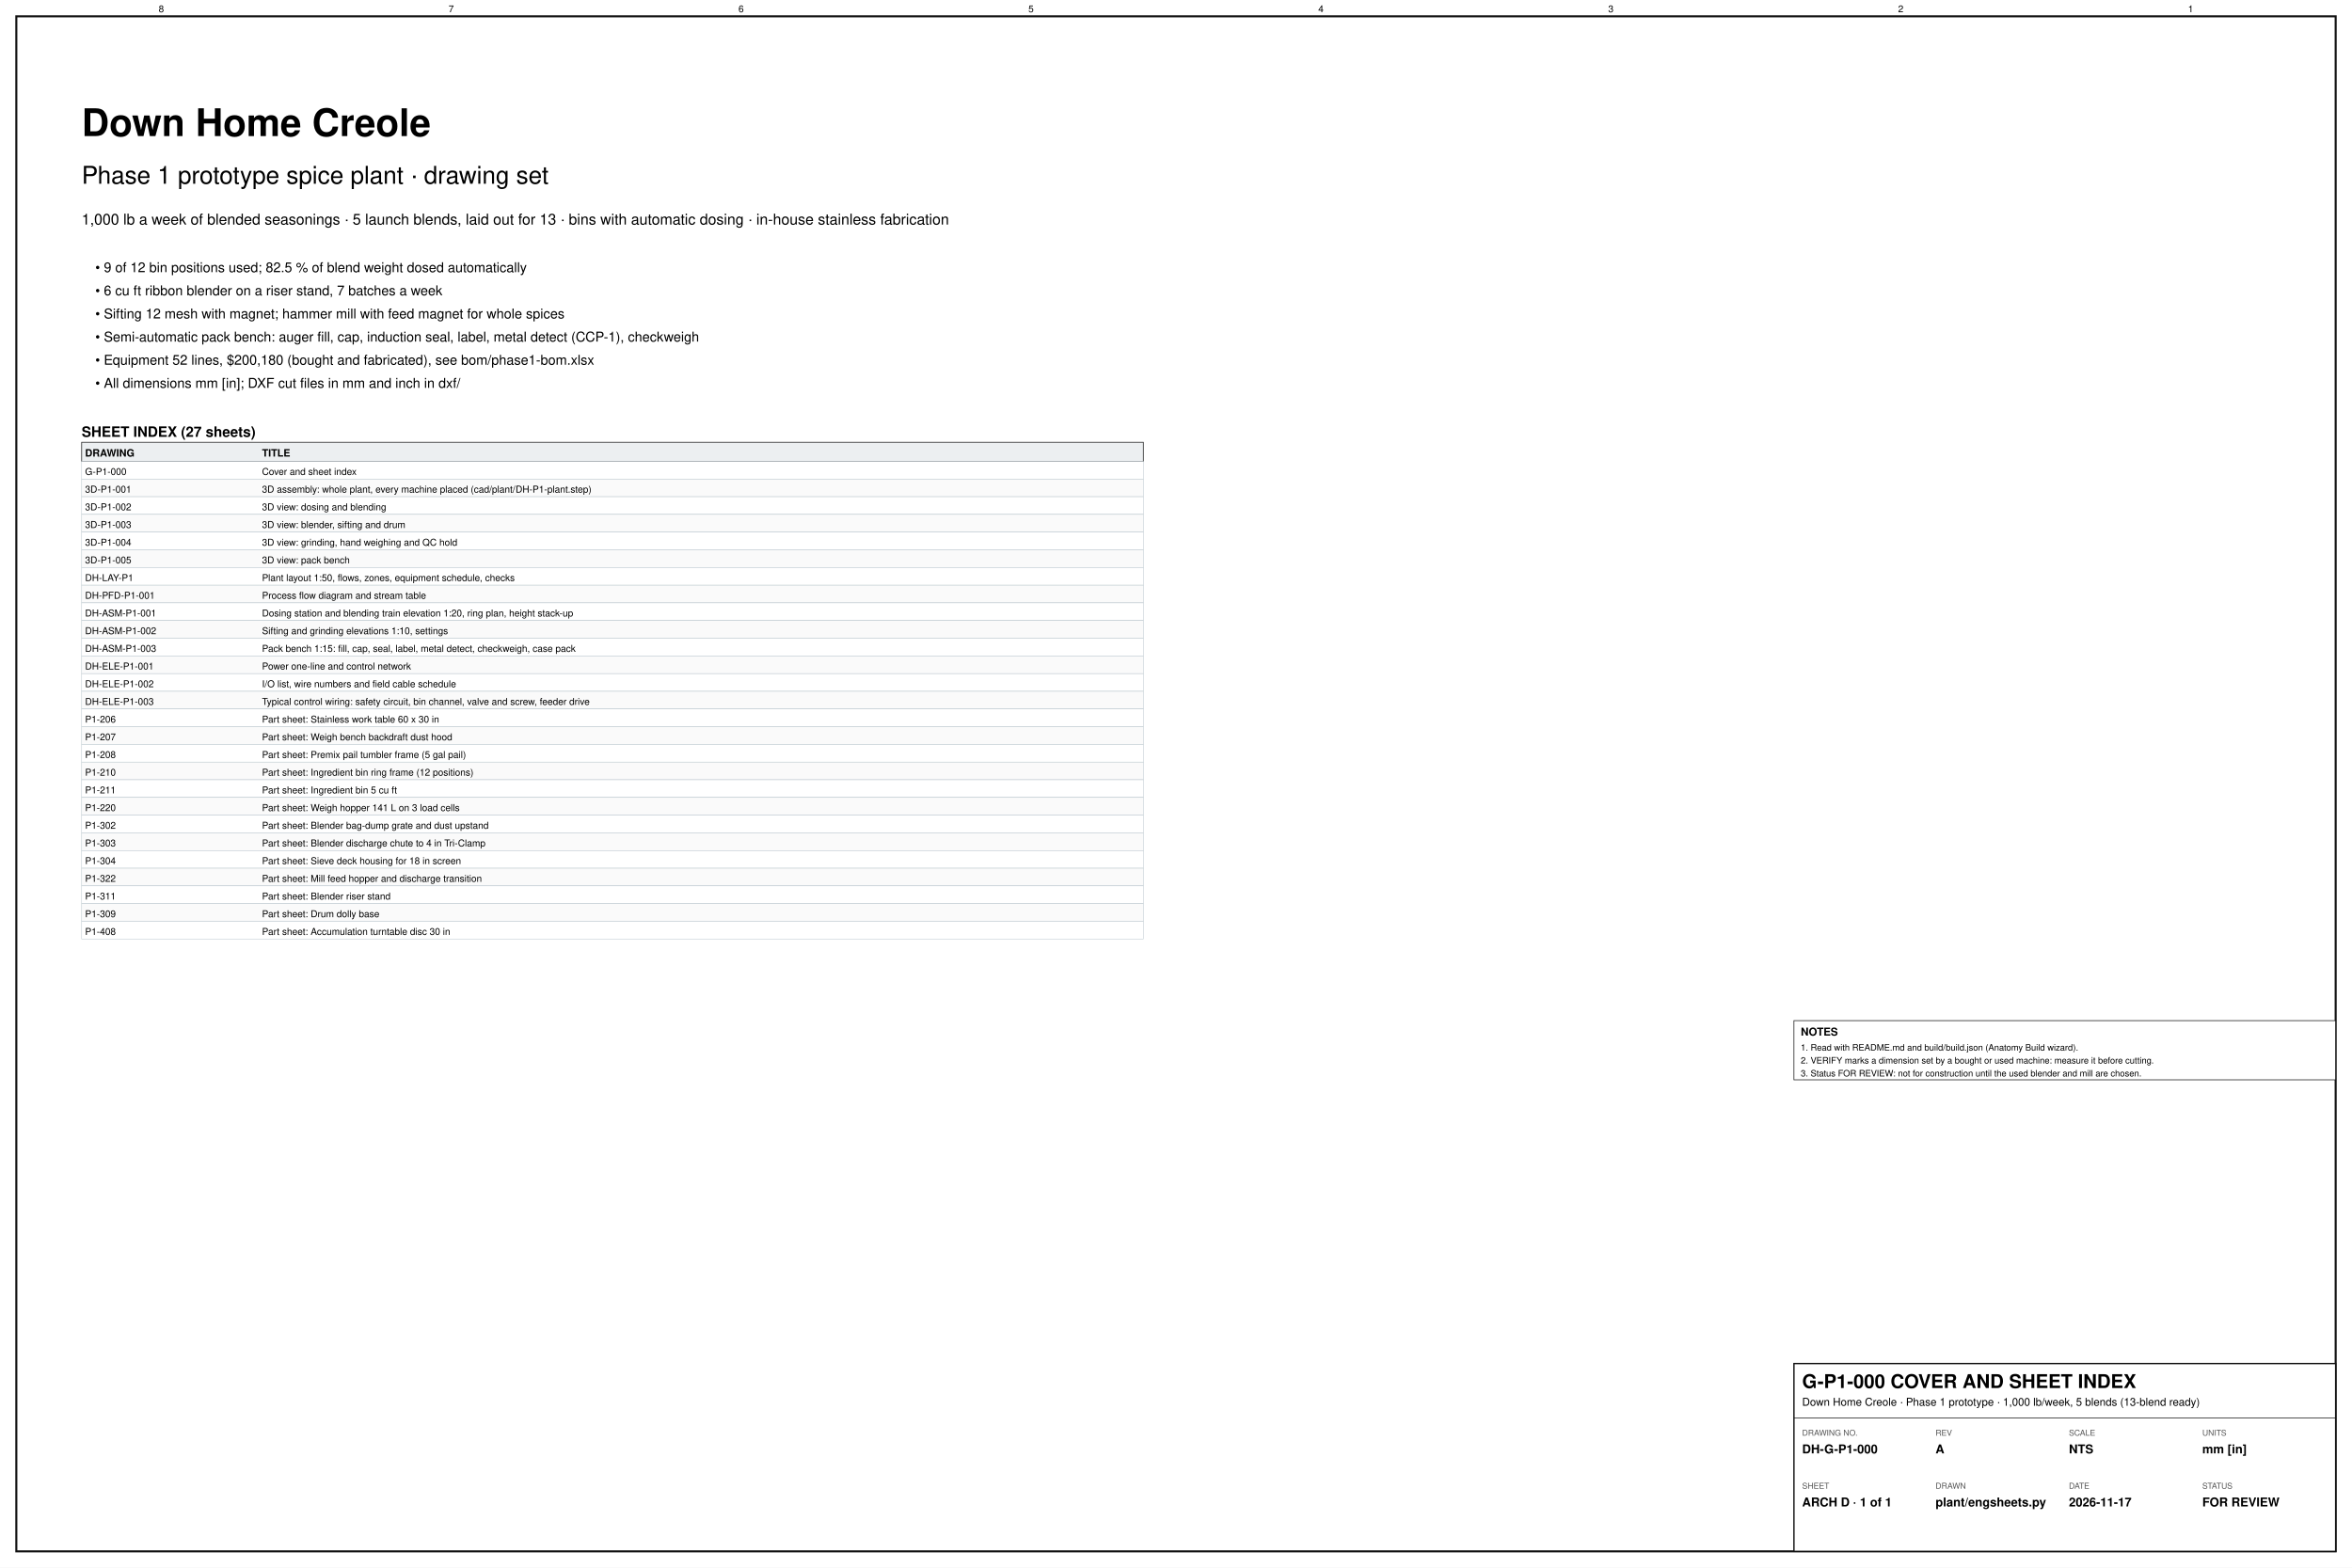
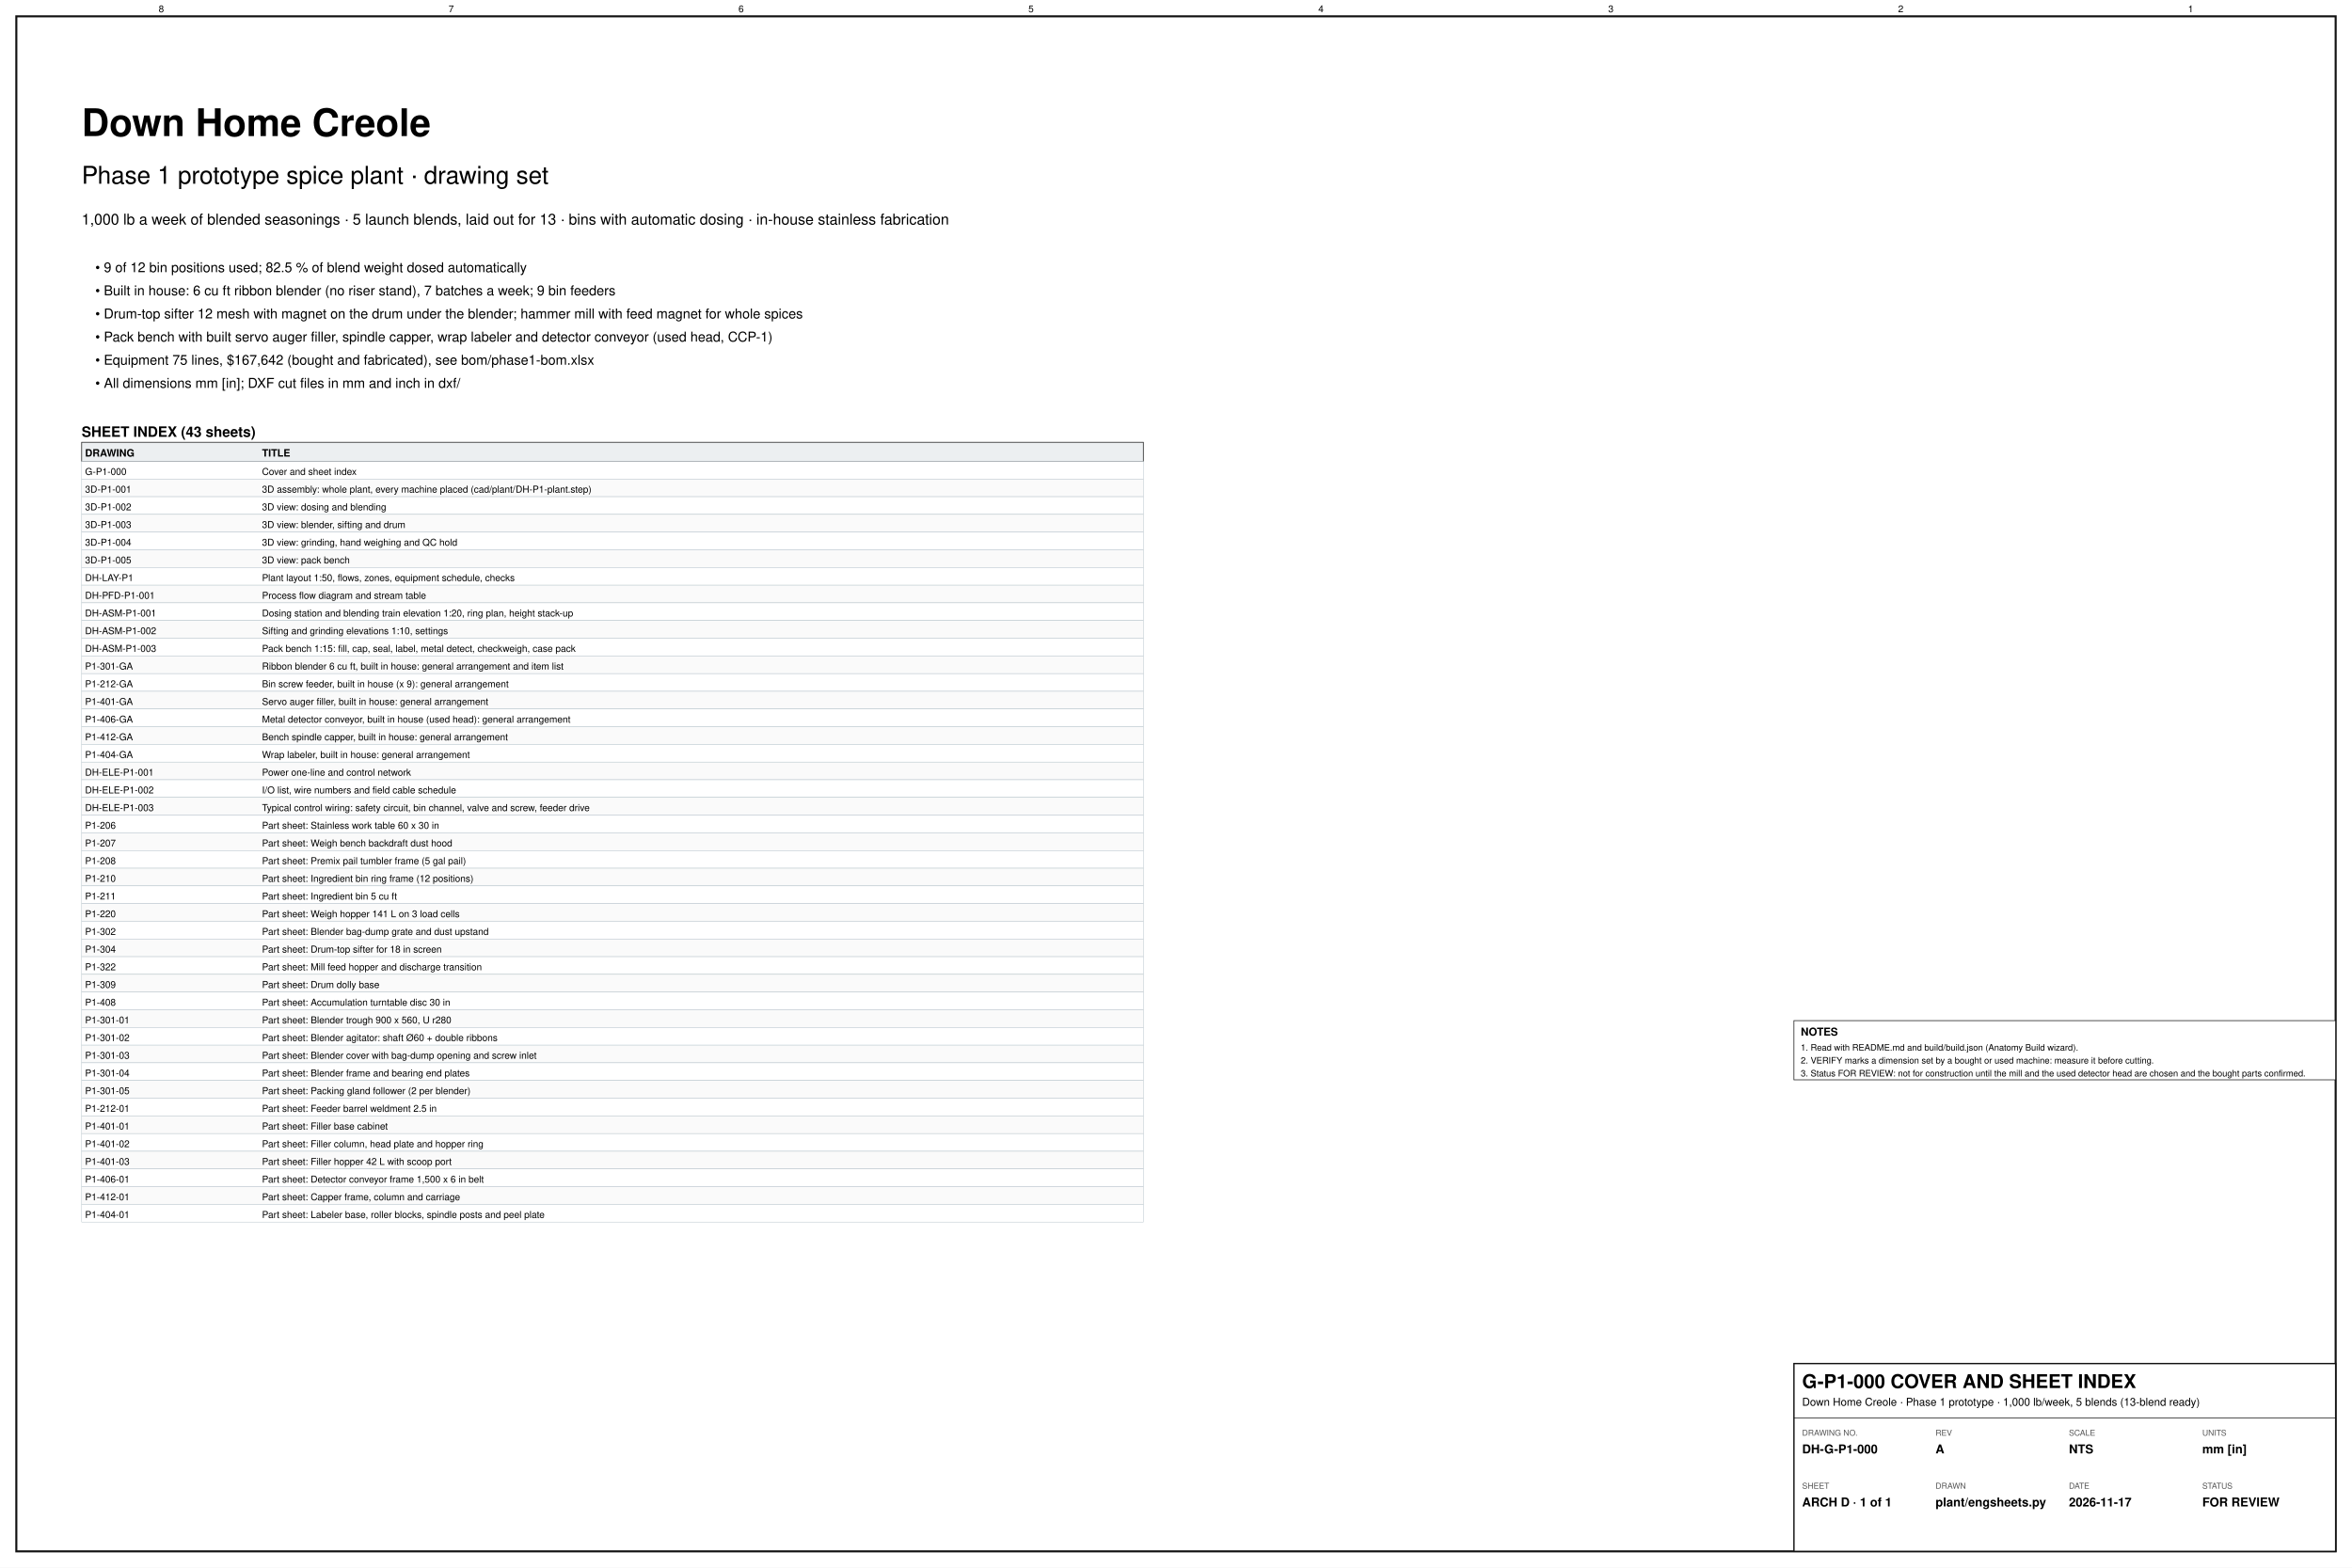
<svg xmlns="http://www.w3.org/2000/svg" width="3456" height="2304" viewBox="0 0 3456 2304" font-family="Helvetica,Arial,sans-serif">
  <rect width="100%" height="100%" fill="#fff" />
  <rect x="24" y="24" width="3408" height="2256" fill="none" stroke="#111" stroke-width="3" />
  <defs>
    <pattern id="h45" width="9" height="9" patternUnits="userSpaceOnUse" patternTransform="rotate(45)">
      <line x1="0" y1="0" x2="0" y2="9" stroke="#455a64" stroke-width="1.2" />
    </pattern>
    <pattern id="h135" width="9" height="9" patternUnits="userSpaceOnUse" patternTransform="rotate(135)">
      <line x1="0" y1="0" x2="0" y2="9" stroke="#455a64" stroke-width="1.2" />
    </pattern>
    <marker id="arr" markerWidth="12" markerHeight="10" refX="11" refY="5" orient="auto">
      <path d="M0,0 L12,5 L0,10 z" fill="#111" />
    </marker>
  </defs>
  <text x="237.0" y="18" font-size="14" text-anchor="middle">8</text>
  <text x="663.0" y="18" font-size="14" text-anchor="middle">7</text>
  <text x="1089.0" y="18" font-size="14" text-anchor="middle">6</text>
  <text x="1515.0" y="18" font-size="14" text-anchor="middle">5</text>
  <text x="1941.0" y="18" font-size="14" text-anchor="middle">4</text>
  <text x="2367.0" y="18" font-size="14" text-anchor="middle">3</text>
  <text x="2793.0" y="18" font-size="14" text-anchor="middle">2</text>
  <text x="3219.0" y="18" font-size="14" text-anchor="middle">1</text>
  <g>
    <rect x="2636" y="2004" width="796" height="276" fill="#fff" stroke="#111" stroke-width="2" />
    <text x="2648" y="2040" font-size="28" font-weight="bold">G-P1-000 COVER AND SHEET INDEX</text>
    <text x="2648" y="2066" font-size="16">Down Home Creole · Phase 1 prototype · 1,000 lb/week, 5 blends (13-blend ready)</text>
    <line x1="2636" y1="2084" x2="3432" y2="2084" stroke="#111" />
    <text x="2648" y="2110" font-size="12" fill="#555">DRAWING NO.</text>
    <text x="2648" y="2136" font-size="18" font-weight="bold">DH-G-P1-000</text>
    <text x="2844" y="2110" font-size="12" fill="#555">REV</text>
    <text x="2844" y="2136" font-size="18" font-weight="bold">A</text>
    <text x="3040" y="2110" font-size="12" fill="#555">SCALE</text>
    <text x="3040" y="2136" font-size="18" font-weight="bold">NTS</text>
    <text x="3236" y="2110" font-size="12" fill="#555">UNITS</text>
    <text x="3236" y="2136" font-size="18" font-weight="bold">mm [in]</text>
    <text x="2648" y="2188" font-size="12" fill="#555">SHEET</text>
    <text x="2648" y="2214" font-size="18" font-weight="bold">ARCH D · 1 of 1</text>
    <text x="2844" y="2188" font-size="12" fill="#555">DRAWN</text>
    <text x="2844" y="2214" font-size="18" font-weight="bold">plant/engsheets.py</text>
    <text x="3040" y="2188" font-size="12" fill="#555">DATE</text>
    <text x="3040" y="2214" font-size="18" font-weight="bold">2026-11-17</text>
    <text x="3236" y="2188" font-size="12" fill="#555">STATUS</text>
    <text x="3236" y="2214" font-size="18" font-weight="bold">FOR REVIEW</text>
  </g>
  <text x="120" y="200" font-size="56" font-weight="bold">Down Home Creole</text>
  <text x="120" y="270" font-size="36">Phase 1 prototype spice plant · drawing set</text>
  <text x="120" y="330" font-size="22">1,000 lb a week of blended seasonings · 5 launch blends, laid out for 13 · bins with automatic dosing · in-house stainless fabrication</text>
  <text x="140" y="400" font-size="20">• 9 of 12 bin positions used; 82.5 % of blend weight dosed automatically</text>
-   <text x="140" y="434" font-size="20">• 6 cu ft ribbon blender on a riser stand, 7 batches a week</text>
-   <text x="140" y="468" font-size="20">• Sifting 12 mesh with magnet; hammer mill with feed magnet for whole spices</text>
-   <text x="140" y="502" font-size="20">• Semi-automatic pack bench: auger fill, cap, induction seal, label, metal detect (CCP-1), checkweigh</text>
-   <text x="140" y="536" font-size="20">• Equipment 52 lines, $200,180 (bought and fabricated), see bom/phase1-bom.xlsx</text>
+   <text x="140" y="434" font-size="20">• Built in house: 6 cu ft ribbon blender (no riser stand), 7 batches a week; 9 bin feeders</text>
+   <text x="140" y="468" font-size="20">• Drum-top sifter 12 mesh with magnet on the drum under the blender; hammer mill with feed magnet for whole spices</text>
+   <text x="140" y="502" font-size="20">• Pack bench with built servo auger filler, spindle capper, wrap labeler and detector conveyor (used head, CCP-1)</text>
+   <text x="140" y="536" font-size="20">• Equipment 75 lines, $167,642 (bought and fabricated), see bom/phase1-bom.xlsx</text>
  <text x="140" y="570" font-size="20">• All dimensions mm [in]; DXF cut files in mm and inch in dxf/</text>
-   <text x="120" y="642" font-size="21" font-weight="bold">SHEET INDEX (27 sheets)</text>
+   <text x="120" y="642" font-size="21" font-weight="bold">SHEET INDEX (43 sheets)</text>
  <rect x="120" y="650" width="1560" height="28" fill="#eceff1" stroke="#111" />
  <text x="125" y="671" font-size="15" font-weight="bold">DRAWING</text>
  <text x="385" y="671" font-size="15" font-weight="bold">TITLE</text>
  <rect x="120" y="678" width="1560" height="26" fill="#fff" stroke="#b0bec5" stroke-width="0.6" />
  <text x="125" y="698" font-size="14">G-P1-000</text>
  <text x="385" y="698" font-size="14">Cover and sheet index</text>
  <rect x="120" y="704" width="1560" height="26" fill="#fafafa" stroke="#b0bec5" stroke-width="0.6" />
  <text x="125" y="724" font-size="14">3D-P1-001</text>
  <text x="385" y="724" font-size="14">3D assembly: whole plant, every machine placed (cad/plant/DH-P1-plant.step)</text>
  <rect x="120" y="730" width="1560" height="26" fill="#fff" stroke="#b0bec5" stroke-width="0.6" />
  <text x="125" y="750" font-size="14">3D-P1-002</text>
  <text x="385" y="750" font-size="14">3D view: dosing and blending</text>
  <rect x="120" y="756" width="1560" height="26" fill="#fafafa" stroke="#b0bec5" stroke-width="0.6" />
  <text x="125" y="776" font-size="14">3D-P1-003</text>
  <text x="385" y="776" font-size="14">3D view: blender, sifting and drum</text>
  <rect x="120" y="782" width="1560" height="26" fill="#fff" stroke="#b0bec5" stroke-width="0.6" />
  <text x="125" y="802" font-size="14">3D-P1-004</text>
  <text x="385" y="802" font-size="14">3D view: grinding, hand weighing and QC hold</text>
  <rect x="120" y="808" width="1560" height="26" fill="#fafafa" stroke="#b0bec5" stroke-width="0.6" />
  <text x="125" y="828" font-size="14">3D-P1-005</text>
  <text x="385" y="828" font-size="14">3D view: pack bench</text>
  <rect x="120" y="834" width="1560" height="26" fill="#fff" stroke="#b0bec5" stroke-width="0.6" />
  <text x="125" y="854" font-size="14">DH-LAY-P1</text>
  <text x="385" y="854" font-size="14">Plant layout 1:50, flows, zones, equipment schedule, checks</text>
  <rect x="120" y="860" width="1560" height="26" fill="#fafafa" stroke="#b0bec5" stroke-width="0.6" />
  <text x="125" y="880" font-size="14">DH-PFD-P1-001</text>
  <text x="385" y="880" font-size="14">Process flow diagram and stream table</text>
  <rect x="120" y="886" width="1560" height="26" fill="#fff" stroke="#b0bec5" stroke-width="0.6" />
  <text x="125" y="906" font-size="14">DH-ASM-P1-001</text>
  <text x="385" y="906" font-size="14">Dosing station and blending train elevation 1:20, ring plan, height stack-up</text>
  <rect x="120" y="912" width="1560" height="26" fill="#fafafa" stroke="#b0bec5" stroke-width="0.6" />
  <text x="125" y="932" font-size="14">DH-ASM-P1-002</text>
  <text x="385" y="932" font-size="14">Sifting and grinding elevations 1:10, settings</text>
  <rect x="120" y="938" width="1560" height="26" fill="#fff" stroke="#b0bec5" stroke-width="0.6" />
  <text x="125" y="958" font-size="14">DH-ASM-P1-003</text>
  <text x="385" y="958" font-size="14">Pack bench 1:15: fill, cap, seal, label, metal detect, checkweigh, case pack</text>
  <rect x="120" y="964" width="1560" height="26" fill="#fafafa" stroke="#b0bec5" stroke-width="0.6" />
-   <text x="125" y="984" font-size="14">DH-ELE-P1-001</text>
-   <text x="385" y="984" font-size="14">Power one-line and control network</text>
+   <text x="125" y="984" font-size="14">P1-301-GA</text>
+   <text x="385" y="984" font-size="14">Ribbon blender 6 cu ft, built in house: general arrangement and item list</text>
  <rect x="120" y="990" width="1560" height="26" fill="#fff" stroke="#b0bec5" stroke-width="0.6" />
-   <text x="125" y="1010" font-size="14">DH-ELE-P1-002</text>
-   <text x="385" y="1010" font-size="14">I/O list, wire numbers and field cable schedule</text>
+   <text x="125" y="1010" font-size="14">P1-212-GA</text>
+   <text x="385" y="1010" font-size="14">Bin screw feeder, built in house (x 9): general arrangement</text>
  <rect x="120" y="1016" width="1560" height="26" fill="#fafafa" stroke="#b0bec5" stroke-width="0.6" />
-   <text x="125" y="1036" font-size="14">DH-ELE-P1-003</text>
-   <text x="385" y="1036" font-size="14">Typical control wiring: safety circuit, bin channel, valve and screw, feeder drive</text>
+   <text x="125" y="1036" font-size="14">P1-401-GA</text>
+   <text x="385" y="1036" font-size="14">Servo auger filler, built in house: general arrangement</text>
  <rect x="120" y="1042" width="1560" height="26" fill="#fff" stroke="#b0bec5" stroke-width="0.6" />
-   <text x="125" y="1062" font-size="14">P1-206</text>
-   <text x="385" y="1062" font-size="14">Part sheet: Stainless work table 60 x 30 in</text>
+   <text x="125" y="1062" font-size="14">P1-406-GA</text>
+   <text x="385" y="1062" font-size="14">Metal detector conveyor, built in house (used head): general arrangement</text>
  <rect x="120" y="1068" width="1560" height="26" fill="#fafafa" stroke="#b0bec5" stroke-width="0.6" />
-   <text x="125" y="1088" font-size="14">P1-207</text>
-   <text x="385" y="1088" font-size="14">Part sheet: Weigh bench backdraft dust hood</text>
+   <text x="125" y="1088" font-size="14">P1-412-GA</text>
+   <text x="385" y="1088" font-size="14">Bench spindle capper, built in house: general arrangement</text>
  <rect x="120" y="1094" width="1560" height="26" fill="#fff" stroke="#b0bec5" stroke-width="0.6" />
-   <text x="125" y="1114" font-size="14">P1-208</text>
-   <text x="385" y="1114" font-size="14">Part sheet: Premix pail tumbler frame (5 gal pail)</text>
+   <text x="125" y="1114" font-size="14">P1-404-GA</text>
+   <text x="385" y="1114" font-size="14">Wrap labeler, built in house: general arrangement</text>
  <rect x="120" y="1120" width="1560" height="26" fill="#fafafa" stroke="#b0bec5" stroke-width="0.6" />
-   <text x="125" y="1140" font-size="14">P1-210</text>
-   <text x="385" y="1140" font-size="14">Part sheet: Ingredient bin ring frame (12 positions)</text>
+   <text x="125" y="1140" font-size="14">DH-ELE-P1-001</text>
+   <text x="385" y="1140" font-size="14">Power one-line and control network</text>
  <rect x="120" y="1146" width="1560" height="26" fill="#fff" stroke="#b0bec5" stroke-width="0.6" />
-   <text x="125" y="1166" font-size="14">P1-211</text>
-   <text x="385" y="1166" font-size="14">Part sheet: Ingredient bin 5 cu ft</text>
+   <text x="125" y="1166" font-size="14">DH-ELE-P1-002</text>
+   <text x="385" y="1166" font-size="14">I/O list, wire numbers and field cable schedule</text>
  <rect x="120" y="1172" width="1560" height="26" fill="#fafafa" stroke="#b0bec5" stroke-width="0.6" />
-   <text x="125" y="1192" font-size="14">P1-220</text>
-   <text x="385" y="1192" font-size="14">Part sheet: Weigh hopper 141 L on 3 load cells</text>
+   <text x="125" y="1192" font-size="14">DH-ELE-P1-003</text>
+   <text x="385" y="1192" font-size="14">Typical control wiring: safety circuit, bin channel, valve and screw, feeder drive</text>
  <rect x="120" y="1198" width="1560" height="26" fill="#fff" stroke="#b0bec5" stroke-width="0.6" />
-   <text x="125" y="1218" font-size="14">P1-302</text>
-   <text x="385" y="1218" font-size="14">Part sheet: Blender bag-dump grate and dust upstand</text>
+   <text x="125" y="1218" font-size="14">P1-206</text>
+   <text x="385" y="1218" font-size="14">Part sheet: Stainless work table 60 x 30 in</text>
  <rect x="120" y="1224" width="1560" height="26" fill="#fafafa" stroke="#b0bec5" stroke-width="0.6" />
-   <text x="125" y="1244" font-size="14">P1-303</text>
-   <text x="385" y="1244" font-size="14">Part sheet: Blender discharge chute to 4 in Tri-Clamp</text>
+   <text x="125" y="1244" font-size="14">P1-207</text>
+   <text x="385" y="1244" font-size="14">Part sheet: Weigh bench backdraft dust hood</text>
  <rect x="120" y="1250" width="1560" height="26" fill="#fff" stroke="#b0bec5" stroke-width="0.6" />
-   <text x="125" y="1270" font-size="14">P1-304</text>
-   <text x="385" y="1270" font-size="14">Part sheet: Sieve deck housing for 18 in screen</text>
+   <text x="125" y="1270" font-size="14">P1-208</text>
+   <text x="385" y="1270" font-size="14">Part sheet: Premix pail tumbler frame (5 gal pail)</text>
  <rect x="120" y="1276" width="1560" height="26" fill="#fafafa" stroke="#b0bec5" stroke-width="0.6" />
-   <text x="125" y="1296" font-size="14">P1-322</text>
-   <text x="385" y="1296" font-size="14">Part sheet: Mill feed hopper and discharge transition</text>
+   <text x="125" y="1296" font-size="14">P1-210</text>
+   <text x="385" y="1296" font-size="14">Part sheet: Ingredient bin ring frame (12 positions)</text>
  <rect x="120" y="1302" width="1560" height="26" fill="#fff" stroke="#b0bec5" stroke-width="0.6" />
-   <text x="125" y="1322" font-size="14">P1-311</text>
-   <text x="385" y="1322" font-size="14">Part sheet: Blender riser stand</text>
+   <text x="125" y="1322" font-size="14">P1-211</text>
+   <text x="385" y="1322" font-size="14">Part sheet: Ingredient bin 5 cu ft</text>
  <rect x="120" y="1328" width="1560" height="26" fill="#fafafa" stroke="#b0bec5" stroke-width="0.6" />
-   <text x="125" y="1348" font-size="14">P1-309</text>
-   <text x="385" y="1348" font-size="14">Part sheet: Drum dolly base</text>
+   <text x="125" y="1348" font-size="14">P1-220</text>
+   <text x="385" y="1348" font-size="14">Part sheet: Weigh hopper 141 L on 3 load cells</text>
  <rect x="120" y="1354" width="1560" height="26" fill="#fff" stroke="#b0bec5" stroke-width="0.6" />
-   <text x="125" y="1374" font-size="14">P1-408</text>
-   <text x="385" y="1374" font-size="14">Part sheet: Accumulation turntable disc 30 in</text>
+   <text x="125" y="1374" font-size="14">P1-302</text>
+   <text x="385" y="1374" font-size="14">Part sheet: Blender bag-dump grate and dust upstand</text>
+   <rect x="120" y="1380" width="1560" height="26" fill="#fafafa" stroke="#b0bec5" stroke-width="0.6" />
+   <text x="125" y="1400" font-size="14">P1-304</text>
+   <text x="385" y="1400" font-size="14">Part sheet: Drum-top sifter for 18 in screen</text>
+   <rect x="120" y="1406" width="1560" height="26" fill="#fff" stroke="#b0bec5" stroke-width="0.6" />
+   <text x="125" y="1426" font-size="14">P1-322</text>
+   <text x="385" y="1426" font-size="14">Part sheet: Mill feed hopper and discharge transition</text>
+   <rect x="120" y="1432" width="1560" height="26" fill="#fafafa" stroke="#b0bec5" stroke-width="0.6" />
+   <text x="125" y="1452" font-size="14">P1-309</text>
+   <text x="385" y="1452" font-size="14">Part sheet: Drum dolly base</text>
+   <rect x="120" y="1458" width="1560" height="26" fill="#fff" stroke="#b0bec5" stroke-width="0.6" />
+   <text x="125" y="1478" font-size="14">P1-408</text>
+   <text x="385" y="1478" font-size="14">Part sheet: Accumulation turntable disc 30 in</text>
+   <rect x="120" y="1484" width="1560" height="26" fill="#fafafa" stroke="#b0bec5" stroke-width="0.6" />
+   <text x="125" y="1504" font-size="14">P1-301-01</text>
+   <text x="385" y="1504" font-size="14">Part sheet: Blender trough 900 x 560, U r280</text>
+   <rect x="120" y="1510" width="1560" height="26" fill="#fff" stroke="#b0bec5" stroke-width="0.6" />
+   <text x="125" y="1530" font-size="14">P1-301-02</text>
+   <text x="385" y="1530" font-size="14">Part sheet: Blender agitator: shaft Ø60 + double ribbons</text>
+   <rect x="120" y="1536" width="1560" height="26" fill="#fafafa" stroke="#b0bec5" stroke-width="0.6" />
+   <text x="125" y="1556" font-size="14">P1-301-03</text>
+   <text x="385" y="1556" font-size="14">Part sheet: Blender cover with bag-dump opening and screw inlet</text>
+   <rect x="120" y="1562" width="1560" height="26" fill="#fff" stroke="#b0bec5" stroke-width="0.6" />
+   <text x="125" y="1582" font-size="14">P1-301-04</text>
+   <text x="385" y="1582" font-size="14">Part sheet: Blender frame and bearing end plates</text>
+   <rect x="120" y="1588" width="1560" height="26" fill="#fafafa" stroke="#b0bec5" stroke-width="0.6" />
+   <text x="125" y="1608" font-size="14">P1-301-05</text>
+   <text x="385" y="1608" font-size="14">Part sheet: Packing gland follower (2 per blender)</text>
+   <rect x="120" y="1614" width="1560" height="26" fill="#fff" stroke="#b0bec5" stroke-width="0.6" />
+   <text x="125" y="1634" font-size="14">P1-212-01</text>
+   <text x="385" y="1634" font-size="14">Part sheet: Feeder barrel weldment 2.5 in</text>
+   <rect x="120" y="1640" width="1560" height="26" fill="#fafafa" stroke="#b0bec5" stroke-width="0.6" />
+   <text x="125" y="1660" font-size="14">P1-401-01</text>
+   <text x="385" y="1660" font-size="14">Part sheet: Filler base cabinet</text>
+   <rect x="120" y="1666" width="1560" height="26" fill="#fff" stroke="#b0bec5" stroke-width="0.6" />
+   <text x="125" y="1686" font-size="14">P1-401-02</text>
+   <text x="385" y="1686" font-size="14">Part sheet: Filler column, head plate and hopper ring</text>
+   <rect x="120" y="1692" width="1560" height="26" fill="#fafafa" stroke="#b0bec5" stroke-width="0.6" />
+   <text x="125" y="1712" font-size="14">P1-401-03</text>
+   <text x="385" y="1712" font-size="14">Part sheet: Filler hopper 42 L with scoop port</text>
+   <rect x="120" y="1718" width="1560" height="26" fill="#fff" stroke="#b0bec5" stroke-width="0.6" />
+   <text x="125" y="1738" font-size="14">P1-406-01</text>
+   <text x="385" y="1738" font-size="14">Part sheet: Detector conveyor frame 1,500 x 6 in belt</text>
+   <rect x="120" y="1744" width="1560" height="26" fill="#fafafa" stroke="#b0bec5" stroke-width="0.6" />
+   <text x="125" y="1764" font-size="14">P1-412-01</text>
+   <text x="385" y="1764" font-size="14">Part sheet: Capper frame, column and carriage</text>
+   <rect x="120" y="1770" width="1560" height="26" fill="#fff" stroke="#b0bec5" stroke-width="0.6" />
+   <text x="125" y="1790" font-size="14">P1-404-01</text>
+   <text x="385" y="1790" font-size="14">Part sheet: Labeler base, roller blocks, spindle posts and peel plate</text>
  <rect x="2636" y="1500" width="796" height="87" fill="#fff" stroke="#111" />
  <text x="2646" y="1522" font-size="16" font-weight="bold">NOTES</text>
  <text x="2646" y="1544" font-size="13">1. Read with README.md and build/build.json (Anatomy Build wizard).</text>
  <text x="2646" y="1563" font-size="13">2. VERIFY marks a dimension set by a bought or used machine: measure it before cutting.</text>
-   <text x="2646" y="1582" font-size="13">3. Status FOR REVIEW: not for construction until the used blender and mill are chosen.</text>
+   <text x="2646" y="1582" font-size="13">3. Status FOR REVIEW: not for construction until the mill and the used detector head are chosen and the bought parts confirmed.</text>
</svg>
